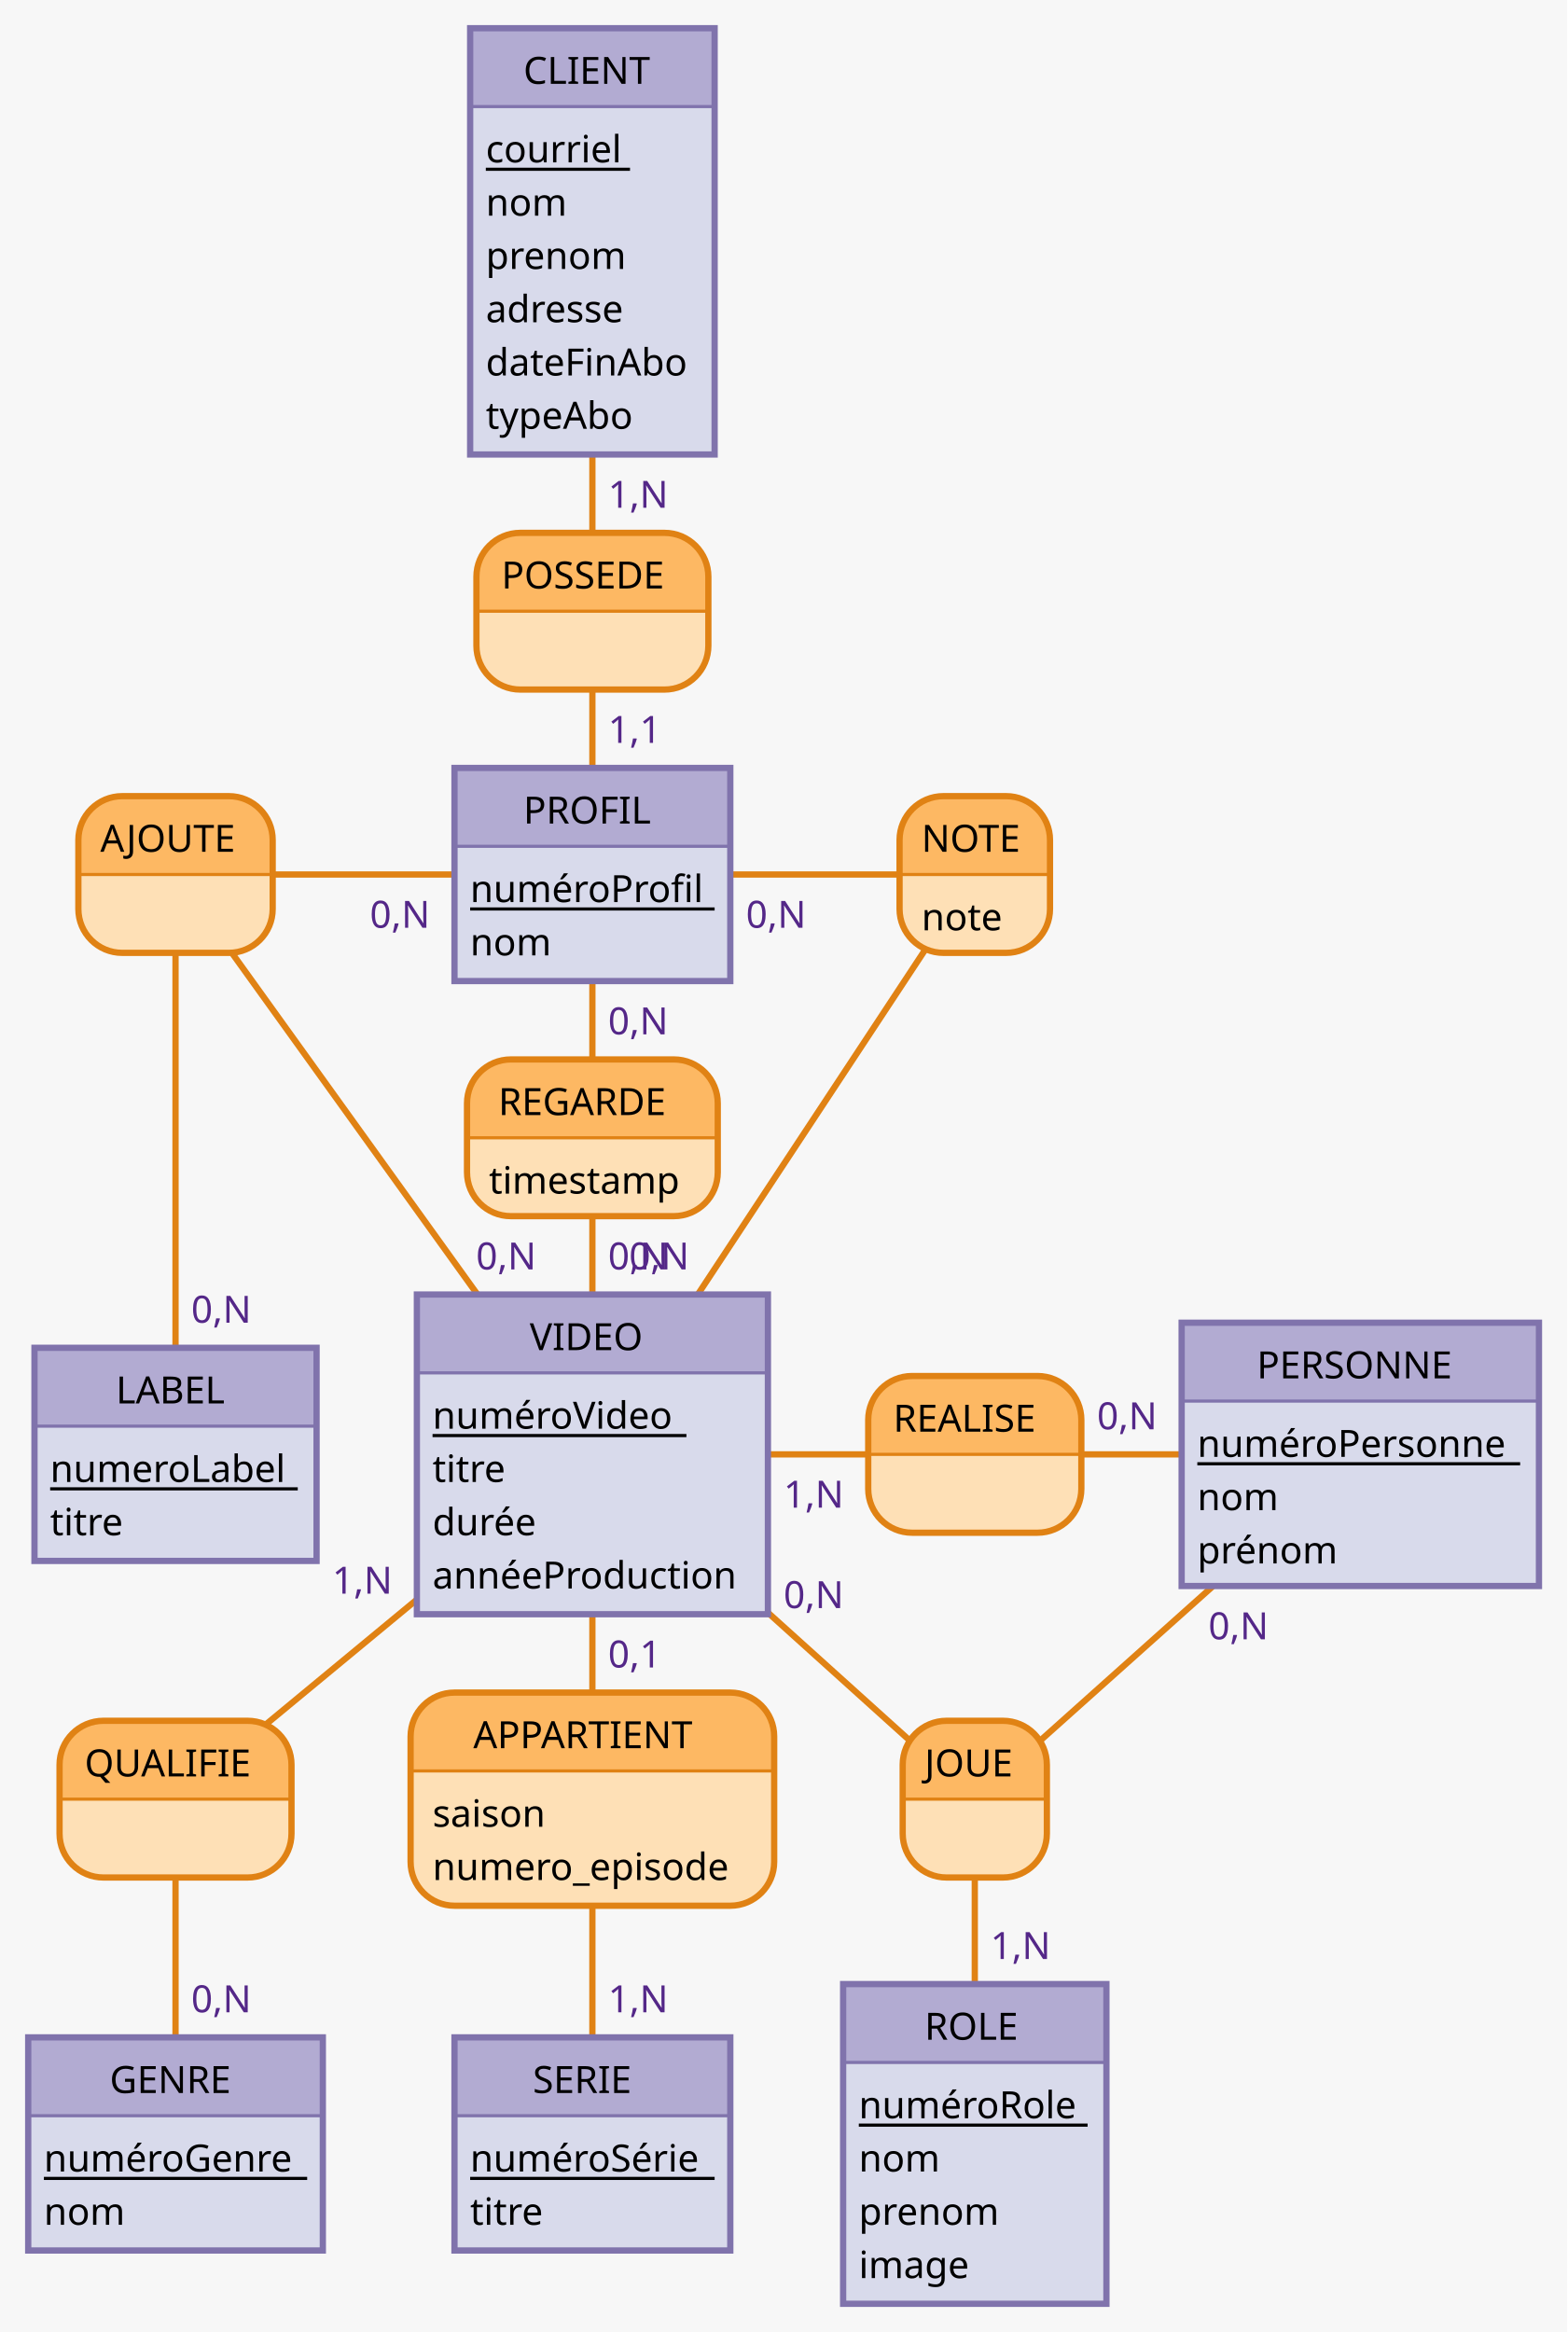
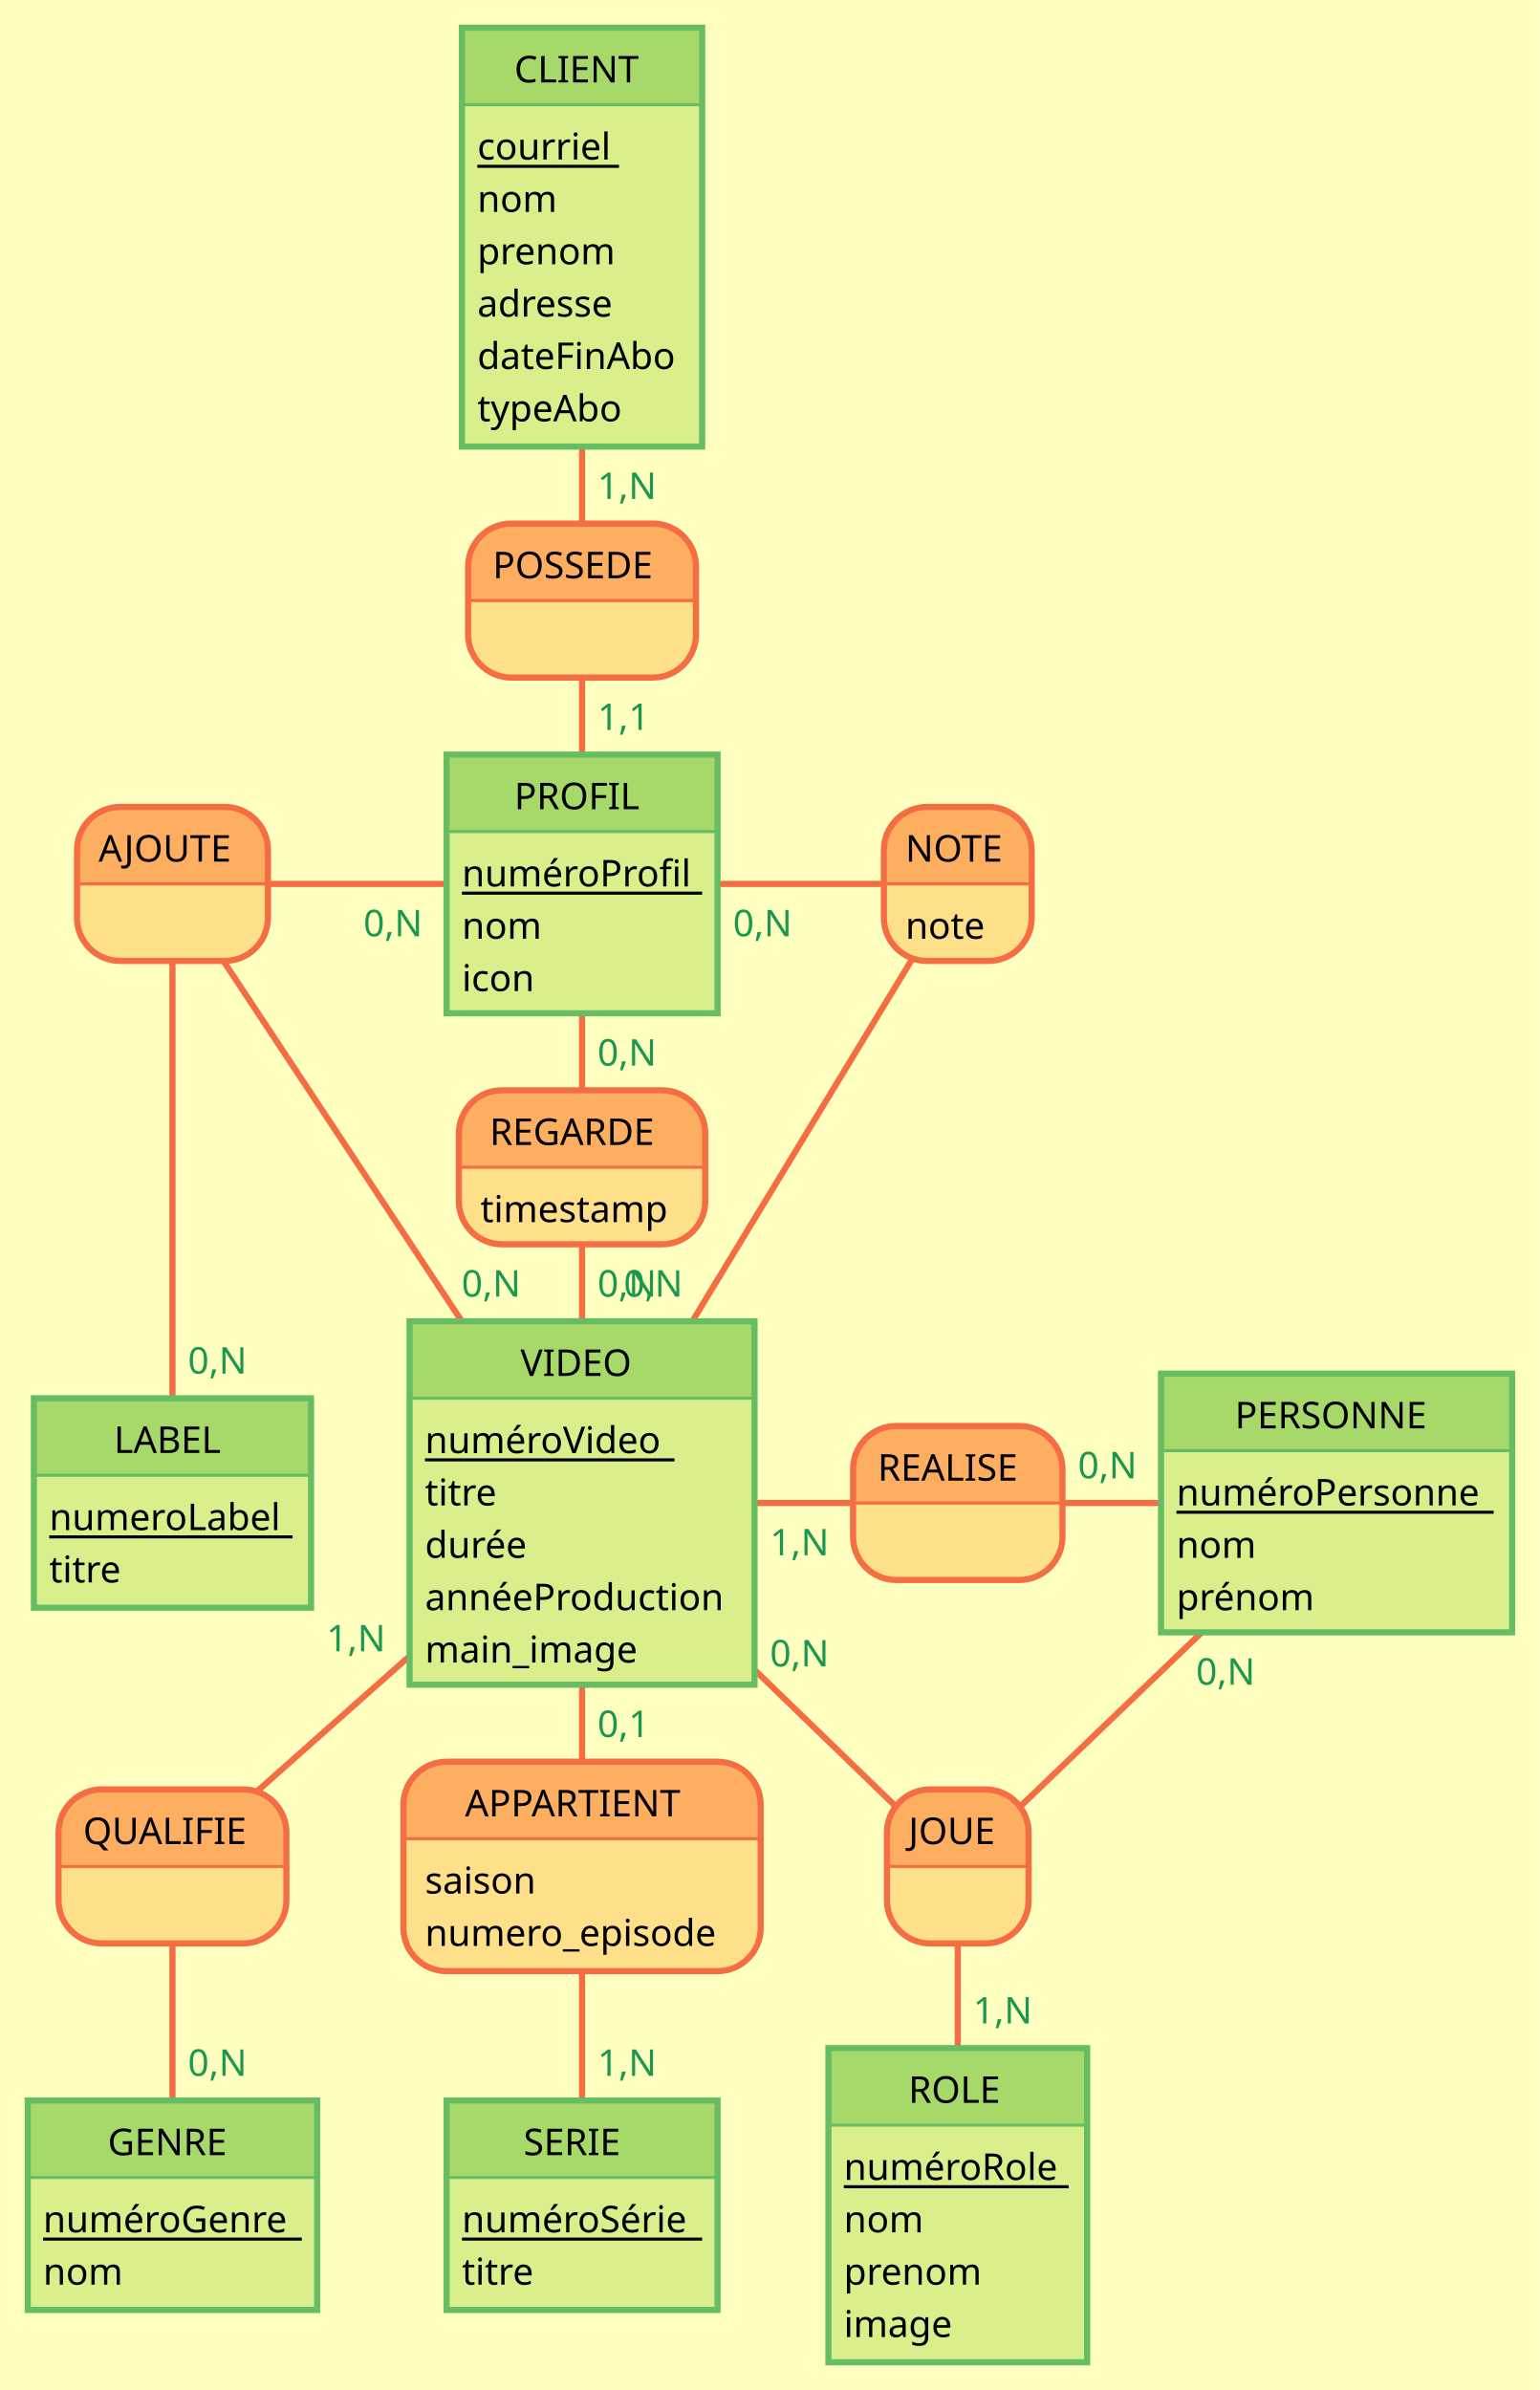
- <svg xmlns="http://www.w3.org/2000/svg" width="500" height="744" viewBox="0 0 500 744">
-   <rect x="0" y="0" width="500" height="744" fill="#f7f7f7" stroke="none" stroke-width="0" />
-   <g>
-     <line x1="189" y1="77" x2="189" y2="195" stroke="#e08214" stroke-width="2" />
-     <line x1="189" y1="279" x2="189" y2="195" stroke="#e08214" stroke-width="2" />
-     <g>
-       <path d="M212 170 a14 14 90 0 1 14 14 V195 h-74 V184 a14 14 90 0 1 14 -14" fill="#fdb863" stroke="#fdb863" stroke-width="0" />
-       <path d="M226 195 v11 a14 14 90 0 1 -14 14 H166 a14 14 90 0 1 -14 -14 V195 H74" fill="#fee0b6" stroke="#fee0b6" stroke-width="0" />
-       <rect x="152" y="170" width="74" height="50" fill="none" rx="14" stroke="#e08214" stroke-width="2" />
-       <line x1="152" y1="195" x2="226" y2="195" stroke="#e08214" stroke-width="1" />
+ <svg xmlns="http://www.w3.org/2000/svg" width="500" height="776" viewBox="0 0 500 776">
+   <rect x="0" y="0" width="500" height="776" fill="#ffffbf" stroke="none" stroke-width="0" />
+   <g>
+     <line x1="189" y1="77" x2="189" y2="195" stroke="#f46d43" stroke-width="2" />
+     <line x1="189" y1="287" x2="189" y2="195" stroke="#f46d43" stroke-width="2" />
+     <g>
+       <path d="M212 170 a14 14 90 0 1 14 14 V195 h-74 V184 a14 14 90 0 1 14 -14" fill="#fdae61" stroke="#fdae61" stroke-width="0" />
+       <path d="M226 195 v11 a14 14 90 0 1 -14 14 H166 a14 14 90 0 1 -14 -14 V195 H74" fill="#fee08b" stroke="#fee08b" stroke-width="0" />
+       <rect x="152" y="170" width="74" height="50" fill="none" rx="14" stroke="#f46d43" stroke-width="2" />
+       <line x1="152" y1="195" x2="226" y2="195" stroke="#f46d43" stroke-width="1" />
      <text x="160" y="187.75" fill="#000000" font-family="Verdana" font-size="12">POSSEDE</text>
    </g>
-     <text x="194" y="162" fill="#542788" font-family="Verdana" font-size="12">1,N</text>
-     <text x="194" y="237" fill="#542788" font-family="Verdana" font-size="12">1,1</text>
-   </g>
-   <g>
-     <line x1="189" y1="279" x2="56" y2="279" stroke="#e08214" stroke-width="2" />
-     <line x1="56" y1="464" x2="56" y2="279" stroke="#e08214" stroke-width="2" />
-     <line x1="189" y1="464" x2="56" y2="279" stroke="#e08214" stroke-width="2" />
-     <g>
-       <path d="M73 254 a14 14 90 0 1 14 14 V279 h-62 V268 a14 14 90 0 1 14 -14" fill="#fdb863" stroke="#fdb863" stroke-width="0" />
-       <path d="M87 279 v11 a14 14 90 0 1 -14 14 H39 a14 14 90 0 1 -14 -14 V279 H62" fill="#fee0b6" stroke="#fee0b6" stroke-width="0" />
-       <rect x="25" y="254" width="62" height="50" fill="none" rx="14" stroke="#e08214" stroke-width="2" />
-       <line x1="25" y1="279" x2="87" y2="279" stroke="#e08214" stroke-width="1" />
-       <text x="32" y="271.75" fill="#000000" font-family="Verdana" font-size="12">AJOUTE</text>
-     </g>
-     <text x="118" y="296" fill="#542788" font-family="Verdana" font-size="12">0,N</text>
-     <text x="61" y="422" fill="#542788" font-family="Verdana" font-size="12">0,N</text>
-     <text x="151.88" y="405" fill="#542788" font-family="Verdana" font-size="12">0,N</text>
-   </g>
-   <g>
-     <line x1="189" y1="279" x2="311" y2="279" stroke="#e08214" stroke-width="2" />
-     <line x1="189" y1="464" x2="311" y2="279" stroke="#e08214" stroke-width="2" />
-     <g>
-       <path d="M321 254 a14 14 90 0 1 14 14 V279 h-48 V268 a14 14 90 0 1 14 -14" fill="#fdb863" stroke="#fdb863" stroke-width="0" />
-       <path d="M335 279 v11 a14 14 90 0 1 -14 14 H301 a14 14 90 0 1 -14 -14 V279 H48" fill="#fee0b6" stroke="#fee0b6" stroke-width="0" />
-       <rect x="287" y="254" width="48" height="50" fill="none" rx="14" stroke="#e08214" stroke-width="2" />
-       <line x1="287" y1="279" x2="335" y2="279" stroke="#e08214" stroke-width="1" />
-       <text x="294" y="271.75" fill="#000000" font-family="Verdana" font-size="12">NOTE</text>
-       <text x="294" y="296.8" fill="#000000" font-family="Verdana" font-size="12">note</text>
-     </g>
-     <text x="238" y="296" fill="#542788" font-family="Verdana" font-size="12">0,N</text>
-     <text x="200.69" y="405" fill="#542788" font-family="Verdana" font-size="12">0,N</text>
-   </g>
-   <g>
-     <line x1="189" y1="279" x2="189" y2="363" stroke="#e08214" stroke-width="2" />
-     <line x1="189" y1="464" x2="189" y2="363" stroke="#e08214" stroke-width="2" />
-     <g>
-       <path d="M215 338 a14 14 90 0 1 14 14 V363 h-80 V352 a14 14 90 0 1 14 -14" fill="#fdb863" stroke="#fdb863" stroke-width="0" />
-       <path d="M229 363 v11 a14 14 90 0 1 -14 14 H163 a14 14 90 0 1 -14 -14 V363 H80" fill="#fee0b6" stroke="#fee0b6" stroke-width="0" />
-       <rect x="149" y="338" width="80" height="50" fill="none" rx="14" stroke="#e08214" stroke-width="2" />
-       <line x1="149" y1="363" x2="229" y2="363" stroke="#e08214" stroke-width="1" />
-       <text x="159" y="355.75" fill="#000000" font-family="Verdana" font-size="12">REGARDE</text>
-       <text x="156" y="380.8" fill="#000000" font-family="Verdana" font-size="12">timestamp</text>
-     </g>
-     <text x="194" y="330" fill="#542788" font-family="Verdana" font-size="12">0,N</text>
-     <text x="194" y="405" fill="#542788" font-family="Verdana" font-size="12">0,N</text>
-   </g>
-   <g>
-     <line x1="189" y1="464" x2="311" y2="464" stroke="#e08214" stroke-width="2" />
-     <line x1="434" y1="464" x2="311" y2="464" stroke="#e08214" stroke-width="2" />
-     <g>
-       <path d="M331 439 a14 14 90 0 1 14 14 V464 h-68 V453 a14 14 90 0 1 14 -14" fill="#fdb863" stroke="#fdb863" stroke-width="0" />
-       <path d="M345 464 v11 a14 14 90 0 1 -14 14 H291 a14 14 90 0 1 -14 -14 V464 H68" fill="#fee0b6" stroke="#fee0b6" stroke-width="0" />
-       <rect x="277" y="439" width="68" height="50" fill="none" rx="14" stroke="#e08214" stroke-width="2" />
-       <line x1="277" y1="464" x2="345" y2="464" stroke="#e08214" stroke-width="1" />
-       <text x="285" y="456.75" fill="#000000" font-family="Verdana" font-size="12">REALISE</text>
-     </g>
-     <text x="250" y="481" fill="#542788" font-family="Verdana" font-size="12">1,N</text>
-     <text x="350" y="456" fill="#542788" font-family="Verdana" font-size="12">0,N</text>
-   </g>
-   <g>
-     <line x1="56" y1="684" x2="56" y2="574" stroke="#e08214" stroke-width="2" />
-     <line x1="189" y1="464" x2="56" y2="574" stroke="#e08214" stroke-width="2" />
-     <g>
-       <path d="M79 549 a14 14 90 0 1 14 14 V574 h-74 V563 a14 14 90 0 1 14 -14" fill="#fdb863" stroke="#fdb863" stroke-width="0" />
-       <path d="M93 574 v11 a14 14 90 0 1 -14 14 H33 a14 14 90 0 1 -14 -14 V574 H74" fill="#fee0b6" stroke="#fee0b6" stroke-width="0" />
-       <rect x="19" y="549" width="74" height="50" fill="none" rx="14" stroke="#e08214" stroke-width="2" />
-       <line x1="19" y1="574" x2="93" y2="574" stroke="#e08214" stroke-width="1" />
-       <text x="27" y="566.75" fill="#000000" font-family="Verdana" font-size="12">QUALIFIE</text>
-     </g>
-     <text x="61" y="642" fill="#542788" font-family="Verdana" font-size="12">0,N</text>
-     <text x="106" y="508.44" fill="#542788" font-family="Verdana" font-size="12">1,N</text>
-   </g>
-   <g>
-     <line x1="189" y1="464" x2="189" y2="574" stroke="#e08214" stroke-width="2" />
-     <line x1="189" y1="684" x2="189" y2="574" stroke="#e08214" stroke-width="2" />
-     <g>
-       <path d="M233 540 a14 14 90 0 1 14 14 V565 h-116 V554 a14 14 90 0 1 14 -14" fill="#fdb863" stroke="#fdb863" stroke-width="0" />
-       <path d="M247 565 v29 a14 14 90 0 1 -14 14 H145 a14 14 90 0 1 -14 -14 V565 H116" fill="#fee0b6" stroke="#fee0b6" stroke-width="0" />
-       <rect x="131" y="540" width="116" height="68" fill="none" rx="14" stroke="#e08214" stroke-width="2" />
-       <line x1="131" y1="565" x2="247" y2="565" stroke="#e08214" stroke-width="1" />
-       <text x="151" y="557.75" fill="#000000" font-family="Verdana" font-size="12">APPARTIENT</text>
-       <text x="138" y="582.8" fill="#000000" font-family="Verdana" font-size="12">saison</text>
-       <text x="138" y="599.8" fill="#000000" font-family="Verdana" font-size="12">numero_episode</text>
-     </g>
-     <text x="194" y="532" fill="#542788" font-family="Verdana" font-size="12">0,1</text>
-     <text x="194" y="642" fill="#542788" font-family="Verdana" font-size="12">1,N</text>
-   </g>
-   <g>
-     <line x1="311" y1="684" x2="311" y2="574" stroke="#e08214" stroke-width="2" />
-     <line x1="189" y1="464" x2="311" y2="574" stroke="#e08214" stroke-width="2" />
-     <line x1="434" y1="464" x2="311" y2="574" stroke="#e08214" stroke-width="2" />
-     <g>
-       <path d="M320 549 a14 14 90 0 1 14 14 V574 h-46 V563 a14 14 90 0 1 14 -14" fill="#fdb863" stroke="#fdb863" stroke-width="0" />
-       <path d="M334 574 v11 a14 14 90 0 1 -14 14 H302 a14 14 90 0 1 -14 -14 V574 H46" fill="#fee0b6" stroke="#fee0b6" stroke-width="0" />
-       <rect x="288" y="549" width="46" height="50" fill="none" rx="14" stroke="#e08214" stroke-width="2" />
-       <line x1="288" y1="574" x2="334" y2="574" stroke="#e08214" stroke-width="1" />
-       <text x="295" y="566.75" fill="#000000" font-family="Verdana" font-size="12">JOUE</text>
-     </g>
-     <text x="316" y="625" fill="#542788" font-family="Verdana" font-size="12">1,N</text>
-     <text x="250" y="513.05" fill="#542788" font-family="Verdana" font-size="12">0,N</text>
-     <text x="385.52" y="523" fill="#542788" font-family="Verdana" font-size="12">0,N</text>
-   </g>
-   <g>
-     <g>
-       <rect x="150" y="9" width="78" height="25" fill="#b2abd2" stroke="none" stroke-width="0" opacity="1" />
-       <rect x="150" y="34" width="78" height="111" fill="#d8daeb" stroke="none" stroke-width="0" opacity="1" />
-       <rect x="150" y="9" width="78" height="136" fill="none" stroke="#8073ac" stroke-width="2" opacity="1" />
-       <line x1="150" y1="34" x2="228" y2="34" stroke="#8073ac" stroke-width="1" />
+     <text x="194" y="162" fill="#1a9850" font-family="Verdana" font-size="12">1,N</text>
+     <text x="194" y="237" fill="#1a9850" font-family="Verdana" font-size="12">1,1</text>
+   </g>
+   <g>
+     <line x1="189" y1="287" x2="56" y2="287" stroke="#f46d43" stroke-width="2" />
+     <line x1="56" y1="488" x2="56" y2="287" stroke="#f46d43" stroke-width="2" />
+     <line x1="189" y1="488" x2="56" y2="287" stroke="#f46d43" stroke-width="2" />
+     <g>
+       <path d="M73 262 a14 14 90 0 1 14 14 V287 h-62 V276 a14 14 90 0 1 14 -14" fill="#fdae61" stroke="#fdae61" stroke-width="0" />
+       <path d="M87 287 v11 a14 14 90 0 1 -14 14 H39 a14 14 90 0 1 -14 -14 V287 H62" fill="#fee08b" stroke="#fee08b" stroke-width="0" />
+       <rect x="25" y="262" width="62" height="50" fill="none" rx="14" stroke="#f46d43" stroke-width="2" />
+       <line x1="25" y1="287" x2="87" y2="287" stroke="#f46d43" stroke-width="1" />
+       <text x="32" y="279.75" fill="#000000" font-family="Verdana" font-size="12">AJOUTE</text>
+     </g>
+     <text x="118" y="304" fill="#1a9850" font-family="Verdana" font-size="12">0,N</text>
+     <text x="61" y="446" fill="#1a9850" font-family="Verdana" font-size="12">0,N</text>
+     <text x="149.88" y="421" fill="#1a9850" font-family="Verdana" font-size="12">0,N</text>
+   </g>
+   <g>
+     <line x1="189" y1="287" x2="311" y2="287" stroke="#f46d43" stroke-width="2" />
+     <line x1="189" y1="488" x2="311" y2="287" stroke="#f46d43" stroke-width="2" />
+     <g>
+       <path d="M321 262 a14 14 90 0 1 14 14 V287 h-48 V276 a14 14 90 0 1 14 -14" fill="#fdae61" stroke="#fdae61" stroke-width="0" />
+       <path d="M335 287 v11 a14 14 90 0 1 -14 14 H301 a14 14 90 0 1 -14 -14 V287 H48" fill="#fee08b" stroke="#fee08b" stroke-width="0" />
+       <rect x="287" y="262" width="48" height="50" fill="none" rx="14" stroke="#f46d43" stroke-width="2" />
+       <line x1="287" y1="287" x2="335" y2="287" stroke="#f46d43" stroke-width="1" />
+       <text x="294" y="279.75" fill="#000000" font-family="Verdana" font-size="12">NOTE</text>
+       <text x="294" y="304.8" fill="#000000" font-family="Verdana" font-size="12">note</text>
+     </g>
+     <text x="238" y="304" fill="#1a9850" font-family="Verdana" font-size="12">0,N</text>
+     <text x="202.51" y="421" fill="#1a9850" font-family="Verdana" font-size="12">0,N</text>
+   </g>
+   <g>
+     <line x1="189" y1="287" x2="189" y2="379" stroke="#f46d43" stroke-width="2" />
+     <line x1="189" y1="488" x2="189" y2="379" stroke="#f46d43" stroke-width="2" />
+     <g>
+       <path d="M215 354 a14 14 90 0 1 14 14 V379 h-80 V368 a14 14 90 0 1 14 -14" fill="#fdae61" stroke="#fdae61" stroke-width="0" />
+       <path d="M229 379 v11 a14 14 90 0 1 -14 14 H163 a14 14 90 0 1 -14 -14 V379 H80" fill="#fee08b" stroke="#fee08b" stroke-width="0" />
+       <rect x="149" y="354" width="80" height="50" fill="none" rx="14" stroke="#f46d43" stroke-width="2" />
+       <line x1="149" y1="379" x2="229" y2="379" stroke="#f46d43" stroke-width="1" />
+       <text x="159" y="371.75" fill="#000000" font-family="Verdana" font-size="12">REGARDE</text>
+       <text x="156" y="396.8" fill="#000000" font-family="Verdana" font-size="12">timestamp</text>
+     </g>
+     <text x="194" y="346" fill="#1a9850" font-family="Verdana" font-size="12">0,N</text>
+     <text x="194" y="421" fill="#1a9850" font-family="Verdana" font-size="12">0,N</text>
+   </g>
+   <g>
+     <line x1="189" y1="488" x2="311" y2="488" stroke="#f46d43" stroke-width="2" />
+     <line x1="434" y1="488" x2="311" y2="488" stroke="#f46d43" stroke-width="2" />
+     <g>
+       <path d="M331 463 a14 14 90 0 1 14 14 V488 h-68 V477 a14 14 90 0 1 14 -14" fill="#fdae61" stroke="#fdae61" stroke-width="0" />
+       <path d="M345 488 v11 a14 14 90 0 1 -14 14 H291 a14 14 90 0 1 -14 -14 V488 H68" fill="#fee08b" stroke="#fee08b" stroke-width="0" />
+       <rect x="277" y="463" width="68" height="50" fill="none" rx="14" stroke="#f46d43" stroke-width="2" />
+       <line x1="277" y1="488" x2="345" y2="488" stroke="#f46d43" stroke-width="1" />
+       <text x="285" y="480.75" fill="#000000" font-family="Verdana" font-size="12">REALISE</text>
+     </g>
+     <text x="250" y="505" fill="#1a9850" font-family="Verdana" font-size="12">1,N</text>
+     <text x="350" y="480" fill="#1a9850" font-family="Verdana" font-size="12">0,N</text>
+   </g>
+   <g>
+     <line x1="56" y1="716" x2="56" y2="606" stroke="#f46d43" stroke-width="2" />
+     <line x1="189" y1="488" x2="56" y2="606" stroke="#f46d43" stroke-width="2" />
+     <g>
+       <path d="M79 581 a14 14 90 0 1 14 14 V606 h-74 V595 a14 14 90 0 1 14 -14" fill="#fdae61" stroke="#fdae61" stroke-width="0" />
+       <path d="M93 606 v11 a14 14 90 0 1 -14 14 H33 a14 14 90 0 1 -14 -14 V606 H74" fill="#fee08b" stroke="#fee08b" stroke-width="0" />
+       <rect x="19" y="581" width="74" height="50" fill="none" rx="14" stroke="#f46d43" stroke-width="2" />
+       <line x1="19" y1="606" x2="93" y2="606" stroke="#f46d43" stroke-width="1" />
+       <text x="27" y="598.75" fill="#000000" font-family="Verdana" font-size="12">QUALIFIE</text>
+     </g>
+     <text x="61" y="674" fill="#1a9850" font-family="Verdana" font-size="12">0,N</text>
+     <text x="106" y="536.16" fill="#1a9850" font-family="Verdana" font-size="12">1,N</text>
+   </g>
+   <g>
+     <line x1="189" y1="488" x2="189" y2="606" stroke="#f46d43" stroke-width="2" />
+     <line x1="189" y1="716" x2="189" y2="606" stroke="#f46d43" stroke-width="2" />
+     <g>
+       <path d="M233 572 a14 14 90 0 1 14 14 V597 h-116 V586 a14 14 90 0 1 14 -14" fill="#fdae61" stroke="#fdae61" stroke-width="0" />
+       <path d="M247 597 v29 a14 14 90 0 1 -14 14 H145 a14 14 90 0 1 -14 -14 V597 H116" fill="#fee08b" stroke="#fee08b" stroke-width="0" />
+       <rect x="131" y="572" width="116" height="68" fill="none" rx="14" stroke="#f46d43" stroke-width="2" />
+       <line x1="131" y1="597" x2="247" y2="597" stroke="#f46d43" stroke-width="1" />
+       <text x="151" y="589.75" fill="#000000" font-family="Verdana" font-size="12">APPARTIENT</text>
+       <text x="138" y="614.8" fill="#000000" font-family="Verdana" font-size="12">saison</text>
+       <text x="138" y="631.8" fill="#000000" font-family="Verdana" font-size="12">numero_episode</text>
+     </g>
+     <text x="194" y="564" fill="#1a9850" font-family="Verdana" font-size="12">0,1</text>
+     <text x="194" y="674" fill="#1a9850" font-family="Verdana" font-size="12">1,N</text>
+   </g>
+   <g>
+     <line x1="311" y1="716" x2="311" y2="606" stroke="#f46d43" stroke-width="2" />
+     <line x1="189" y1="488" x2="311" y2="606" stroke="#f46d43" stroke-width="2" />
+     <line x1="434" y1="488" x2="311" y2="606" stroke="#f46d43" stroke-width="2" />
+     <g>
+       <path d="M320 581 a14 14 90 0 1 14 14 V606 h-46 V595 a14 14 90 0 1 14 -14" fill="#fdae61" stroke="#fdae61" stroke-width="0" />
+       <path d="M334 606 v11 a14 14 90 0 1 -14 14 H302 a14 14 90 0 1 -14 -14 V606 H46" fill="#fee08b" stroke="#fee08b" stroke-width="0" />
+       <rect x="288" y="581" width="46" height="50" fill="none" rx="14" stroke="#f46d43" stroke-width="2" />
+       <line x1="288" y1="606" x2="334" y2="606" stroke="#f46d43" stroke-width="1" />
+       <text x="295" y="598.75" fill="#000000" font-family="Verdana" font-size="12">JOUE</text>
+     </g>
+     <text x="316" y="657" fill="#1a9850" font-family="Verdana" font-size="12">1,N</text>
+     <text x="250" y="541.07" fill="#1a9850" font-family="Verdana" font-size="12">0,N</text>
+     <text x="388.36" y="547" fill="#1a9850" font-family="Verdana" font-size="12">0,N</text>
+   </g>
+   <g>
+     <g>
+       <rect x="150" y="9" width="78" height="25" fill="#a6d96a" stroke="none" stroke-width="0" opacity="1" />
+       <rect x="150" y="34" width="78" height="111" fill="#d9ef8b" stroke="none" stroke-width="0" opacity="1" />
+       <rect x="150" y="9" width="78" height="136" fill="none" stroke="#66bd63" stroke-width="2" opacity="1" />
+       <line x1="150" y1="34" x2="228" y2="34" stroke="#66bd63" stroke-width="1" />
    </g>
    <text x="167" y="26.75" fill="#000000" font-family="Verdana" font-size="12">CLIENT</text>
    <text x="155" y="51.8" fill="#000000" font-family="Verdana" font-size="12">courriel</text>
    <line x1="155" y1="54" x2="201" y2="54" stroke="#000000" stroke-width="1" />
    <text x="155" y="68.8" fill="#000000" font-family="Verdana" font-size="12">nom</text>
    <text x="155" y="85.8" fill="#000000" font-family="Verdana" font-size="12">prenom</text>
    <text x="155" y="102.8" fill="#000000" font-family="Verdana" font-size="12">adresse</text>
    <text x="155" y="119.8" fill="#000000" font-family="Verdana" font-size="12">dateFinAbo</text>
    <text x="155" y="136.8" fill="#000000" font-family="Verdana" font-size="12">typeAbo</text>
  </g>
  <g>
    <g>
-       <rect x="145" y="245" width="88" height="25" fill="#b2abd2" stroke="none" stroke-width="0" opacity="1" />
-       <rect x="145" y="270" width="88" height="43" fill="#d8daeb" stroke="none" stroke-width="0" opacity="1" />
-       <rect x="145" y="245" width="88" height="68" fill="none" stroke="#8073ac" stroke-width="2" opacity="1" />
-       <line x1="145" y1="270" x2="233" y2="270" stroke="#8073ac" stroke-width="1" />
+       <rect x="145" y="245" width="88" height="25" fill="#a6d96a" stroke="none" stroke-width="0" opacity="1" />
+       <rect x="145" y="270" width="88" height="59" fill="#d9ef8b" stroke="none" stroke-width="0" opacity="1" />
+       <rect x="145" y="245" width="88" height="84" fill="none" stroke="#66bd63" stroke-width="2" opacity="1" />
+       <line x1="145" y1="270" x2="233" y2="270" stroke="#66bd63" stroke-width="1" />
    </g>
    <text x="167" y="262.75" fill="#000000" font-family="Verdana" font-size="12">PROFIL</text>
    <text x="150" y="287.8" fill="#000000" font-family="Verdana" font-size="12">numéroProfil</text>
    <line x1="150" y1="290" x2="228" y2="290" stroke="#000000" stroke-width="1" />
    <text x="150" y="304.8" fill="#000000" font-family="Verdana" font-size="12">nom</text>
-   </g>
-   <g>
-     <g>
-       <rect x="11" y="430" width="90" height="25" fill="#b2abd2" stroke="none" stroke-width="0" opacity="1" />
-       <rect x="11" y="455" width="90" height="43" fill="#d8daeb" stroke="none" stroke-width="0" opacity="1" />
-       <rect x="11" y="430" width="90" height="68" fill="none" stroke="#8073ac" stroke-width="2" opacity="1" />
-       <line x1="11" y1="455" x2="101" y2="455" stroke="#8073ac" stroke-width="1" />
-     </g>
-     <text x="37" y="447.75" fill="#000000" font-family="Verdana" font-size="12">LABEL</text>
-     <text x="16" y="472.8" fill="#000000" font-family="Verdana" font-size="12">numeroLabel</text>
-     <line x1="16" y1="475" x2="95" y2="475" stroke="#000000" stroke-width="1" />
-     <text x="16" y="489.8" fill="#000000" font-family="Verdana" font-size="12">titre</text>
-   </g>
-   <g>
-     <g>
-       <rect x="133" y="413" width="112" height="25" fill="#b2abd2" stroke="none" stroke-width="0" opacity="1" />
-       <rect x="133" y="438" width="112" height="77" fill="#d8daeb" stroke="none" stroke-width="0" opacity="1" />
-       <rect x="133" y="413" width="112" height="102" fill="none" stroke="#8073ac" stroke-width="2" opacity="1" />
-       <line x1="133" y1="438" x2="245" y2="438" stroke="#8073ac" stroke-width="1" />
-     </g>
-     <text x="169" y="430.75" fill="#000000" font-family="Verdana" font-size="12">VIDEO</text>
-     <text x="138" y="455.8" fill="#000000" font-family="Verdana" font-size="12">numéroVideo</text>
-     <line x1="138" y1="458" x2="219" y2="458" stroke="#000000" stroke-width="1" />
-     <text x="138" y="472.8" fill="#000000" font-family="Verdana" font-size="12">titre</text>
-     <text x="138" y="489.8" fill="#000000" font-family="Verdana" font-size="12">durée</text>
-     <text x="138" y="506.8" fill="#000000" font-family="Verdana" font-size="12">annéeProduction</text>
-   </g>
-   <g>
-     <g>
-       <rect x="377" y="422" width="114" height="25" fill="#b2abd2" stroke="none" stroke-width="0" opacity="1" />
-       <rect x="377" y="447" width="114" height="59" fill="#d8daeb" stroke="none" stroke-width="0" opacity="1" />
-       <rect x="377" y="422" width="114" height="84" fill="none" stroke="#8073ac" stroke-width="2" opacity="1" />
-       <line x1="377" y1="447" x2="491" y2="447" stroke="#8073ac" stroke-width="1" />
-     </g>
-     <text x="401" y="439.75" fill="#000000" font-family="Verdana" font-size="12">PERSONNE</text>
-     <text x="382" y="464.8" fill="#000000" font-family="Verdana" font-size="12">numéroPersonne</text>
-     <line x1="382" y1="467" x2="485" y2="467" stroke="#000000" stroke-width="1" />
-     <text x="382" y="481.8" fill="#000000" font-family="Verdana" font-size="12">nom</text>
-     <text x="382" y="498.8" fill="#000000" font-family="Verdana" font-size="12">prénom</text>
-   </g>
-   <g>
-     <g>
-       <rect x="9" y="650" width="94" height="25" fill="#b2abd2" stroke="none" stroke-width="0" opacity="1" />
-       <rect x="9" y="675" width="94" height="43" fill="#d8daeb" stroke="none" stroke-width="0" opacity="1" />
-       <rect x="9" y="650" width="94" height="68" fill="none" stroke="#8073ac" stroke-width="2" opacity="1" />
-       <line x1="9" y1="675" x2="103" y2="675" stroke="#8073ac" stroke-width="1" />
-     </g>
-     <text x="35" y="667.75" fill="#000000" font-family="Verdana" font-size="12">GENRE</text>
-     <text x="14" y="692.8" fill="#000000" font-family="Verdana" font-size="12">numéroGenre</text>
-     <line x1="14" y1="695" x2="98" y2="695" stroke="#000000" stroke-width="1" />
-     <text x="14" y="709.8" fill="#000000" font-family="Verdana" font-size="12">nom</text>
-   </g>
-   <g>
-     <g>
-       <rect x="145" y="650" width="88" height="25" fill="#b2abd2" stroke="none" stroke-width="0" opacity="1" />
-       <rect x="145" y="675" width="88" height="43" fill="#d8daeb" stroke="none" stroke-width="0" opacity="1" />
-       <rect x="145" y="650" width="88" height="68" fill="none" stroke="#8073ac" stroke-width="2" opacity="1" />
-       <line x1="145" y1="675" x2="233" y2="675" stroke="#8073ac" stroke-width="1" />
-     </g>
-     <text x="170" y="667.75" fill="#000000" font-family="Verdana" font-size="12">SERIE</text>
-     <text x="150" y="692.8" fill="#000000" font-family="Verdana" font-size="12">numéroSérie</text>
-     <line x1="150" y1="695" x2="228" y2="695" stroke="#000000" stroke-width="1" />
-     <text x="150" y="709.8" fill="#000000" font-family="Verdana" font-size="12">titre</text>
-   </g>
-   <g>
-     <g>
-       <rect x="269" y="633" width="84" height="25" fill="#b2abd2" stroke="none" stroke-width="0" opacity="1" />
-       <rect x="269" y="658" width="84" height="77" fill="#d8daeb" stroke="none" stroke-width="0" opacity="1" />
-       <rect x="269" y="633" width="84" height="102" fill="none" stroke="#8073ac" stroke-width="2" opacity="1" />
-       <line x1="269" y1="658" x2="353" y2="658" stroke="#8073ac" stroke-width="1" />
-     </g>
-     <text x="295" y="650.75" fill="#000000" font-family="Verdana" font-size="12">ROLE</text>
-     <text x="274" y="675.8" fill="#000000" font-family="Verdana" font-size="12">numéroRole</text>
-     <line x1="274" y1="678" x2="347" y2="678" stroke="#000000" stroke-width="1" />
-     <text x="274" y="692.8" fill="#000000" font-family="Verdana" font-size="12">nom</text>
-     <text x="274" y="709.8" fill="#000000" font-family="Verdana" font-size="12">prenom</text>
-     <text x="274" y="726.8" fill="#000000" font-family="Verdana" font-size="12">image</text>
+     <text x="150" y="321.8" fill="#000000" font-family="Verdana" font-size="12">icon</text>
+   </g>
+   <g>
+     <g>
+       <rect x="11" y="454" width="90" height="25" fill="#a6d96a" stroke="none" stroke-width="0" opacity="1" />
+       <rect x="11" y="479" width="90" height="43" fill="#d9ef8b" stroke="none" stroke-width="0" opacity="1" />
+       <rect x="11" y="454" width="90" height="68" fill="none" stroke="#66bd63" stroke-width="2" opacity="1" />
+       <line x1="11" y1="479" x2="101" y2="479" stroke="#66bd63" stroke-width="1" />
+     </g>
+     <text x="37" y="471.75" fill="#000000" font-family="Verdana" font-size="12">LABEL</text>
+     <text x="16" y="496.8" fill="#000000" font-family="Verdana" font-size="12">numeroLabel</text>
+     <line x1="16" y1="499" x2="95" y2="499" stroke="#000000" stroke-width="1" />
+     <text x="16" y="513.8" fill="#000000" font-family="Verdana" font-size="12">titre</text>
+   </g>
+   <g>
+     <g>
+       <rect x="133" y="429" width="112" height="25" fill="#a6d96a" stroke="none" stroke-width="0" opacity="1" />
+       <rect x="133" y="454" width="112" height="93" fill="#d9ef8b" stroke="none" stroke-width="0" opacity="1" />
+       <rect x="133" y="429" width="112" height="118" fill="none" stroke="#66bd63" stroke-width="2" opacity="1" />
+       <line x1="133" y1="454" x2="245" y2="454" stroke="#66bd63" stroke-width="1" />
+     </g>
+     <text x="169" y="446.75" fill="#000000" font-family="Verdana" font-size="12">VIDEO</text>
+     <text x="138" y="471.8" fill="#000000" font-family="Verdana" font-size="12">numéroVideo</text>
+     <line x1="138" y1="474" x2="219" y2="474" stroke="#000000" stroke-width="1" />
+     <text x="138" y="488.8" fill="#000000" font-family="Verdana" font-size="12">titre</text>
+     <text x="138" y="505.8" fill="#000000" font-family="Verdana" font-size="12">durée</text>
+     <text x="138" y="522.8" fill="#000000" font-family="Verdana" font-size="12">annéeProduction</text>
+     <text x="138" y="539.8" fill="#000000" font-family="Verdana" font-size="12">main_image</text>
+   </g>
+   <g>
+     <g>
+       <rect x="377" y="446" width="114" height="25" fill="#a6d96a" stroke="none" stroke-width="0" opacity="1" />
+       <rect x="377" y="471" width="114" height="59" fill="#d9ef8b" stroke="none" stroke-width="0" opacity="1" />
+       <rect x="377" y="446" width="114" height="84" fill="none" stroke="#66bd63" stroke-width="2" opacity="1" />
+       <line x1="377" y1="471" x2="491" y2="471" stroke="#66bd63" stroke-width="1" />
+     </g>
+     <text x="401" y="463.75" fill="#000000" font-family="Verdana" font-size="12">PERSONNE</text>
+     <text x="382" y="488.8" fill="#000000" font-family="Verdana" font-size="12">numéroPersonne</text>
+     <line x1="382" y1="491" x2="485" y2="491" stroke="#000000" stroke-width="1" />
+     <text x="382" y="505.8" fill="#000000" font-family="Verdana" font-size="12">nom</text>
+     <text x="382" y="522.8" fill="#000000" font-family="Verdana" font-size="12">prénom</text>
+   </g>
+   <g>
+     <g>
+       <rect x="9" y="682" width="94" height="25" fill="#a6d96a" stroke="none" stroke-width="0" opacity="1" />
+       <rect x="9" y="707" width="94" height="43" fill="#d9ef8b" stroke="none" stroke-width="0" opacity="1" />
+       <rect x="9" y="682" width="94" height="68" fill="none" stroke="#66bd63" stroke-width="2" opacity="1" />
+       <line x1="9" y1="707" x2="103" y2="707" stroke="#66bd63" stroke-width="1" />
+     </g>
+     <text x="35" y="699.75" fill="#000000" font-family="Verdana" font-size="12">GENRE</text>
+     <text x="14" y="724.8" fill="#000000" font-family="Verdana" font-size="12">numéroGenre</text>
+     <line x1="14" y1="727" x2="98" y2="727" stroke="#000000" stroke-width="1" />
+     <text x="14" y="741.8" fill="#000000" font-family="Verdana" font-size="12">nom</text>
+   </g>
+   <g>
+     <g>
+       <rect x="145" y="682" width="88" height="25" fill="#a6d96a" stroke="none" stroke-width="0" opacity="1" />
+       <rect x="145" y="707" width="88" height="43" fill="#d9ef8b" stroke="none" stroke-width="0" opacity="1" />
+       <rect x="145" y="682" width="88" height="68" fill="none" stroke="#66bd63" stroke-width="2" opacity="1" />
+       <line x1="145" y1="707" x2="233" y2="707" stroke="#66bd63" stroke-width="1" />
+     </g>
+     <text x="170" y="699.75" fill="#000000" font-family="Verdana" font-size="12">SERIE</text>
+     <text x="150" y="724.8" fill="#000000" font-family="Verdana" font-size="12">numéroSérie</text>
+     <line x1="150" y1="727" x2="228" y2="727" stroke="#000000" stroke-width="1" />
+     <text x="150" y="741.8" fill="#000000" font-family="Verdana" font-size="12">titre</text>
+   </g>
+   <g>
+     <g>
+       <rect x="269" y="665" width="84" height="25" fill="#a6d96a" stroke="none" stroke-width="0" opacity="1" />
+       <rect x="269" y="690" width="84" height="77" fill="#d9ef8b" stroke="none" stroke-width="0" opacity="1" />
+       <rect x="269" y="665" width="84" height="102" fill="none" stroke="#66bd63" stroke-width="2" opacity="1" />
+       <line x1="269" y1="690" x2="353" y2="690" stroke="#66bd63" stroke-width="1" />
+     </g>
+     <text x="295" y="682.75" fill="#000000" font-family="Verdana" font-size="12">ROLE</text>
+     <text x="274" y="707.8" fill="#000000" font-family="Verdana" font-size="12">numéroRole</text>
+     <line x1="274" y1="710" x2="347" y2="710" stroke="#000000" stroke-width="1" />
+     <text x="274" y="724.8" fill="#000000" font-family="Verdana" font-size="12">nom</text>
+     <text x="274" y="741.8" fill="#000000" font-family="Verdana" font-size="12">prenom</text>
+     <text x="274" y="758.8" fill="#000000" font-family="Verdana" font-size="12">image</text>
  </g>
</svg>
